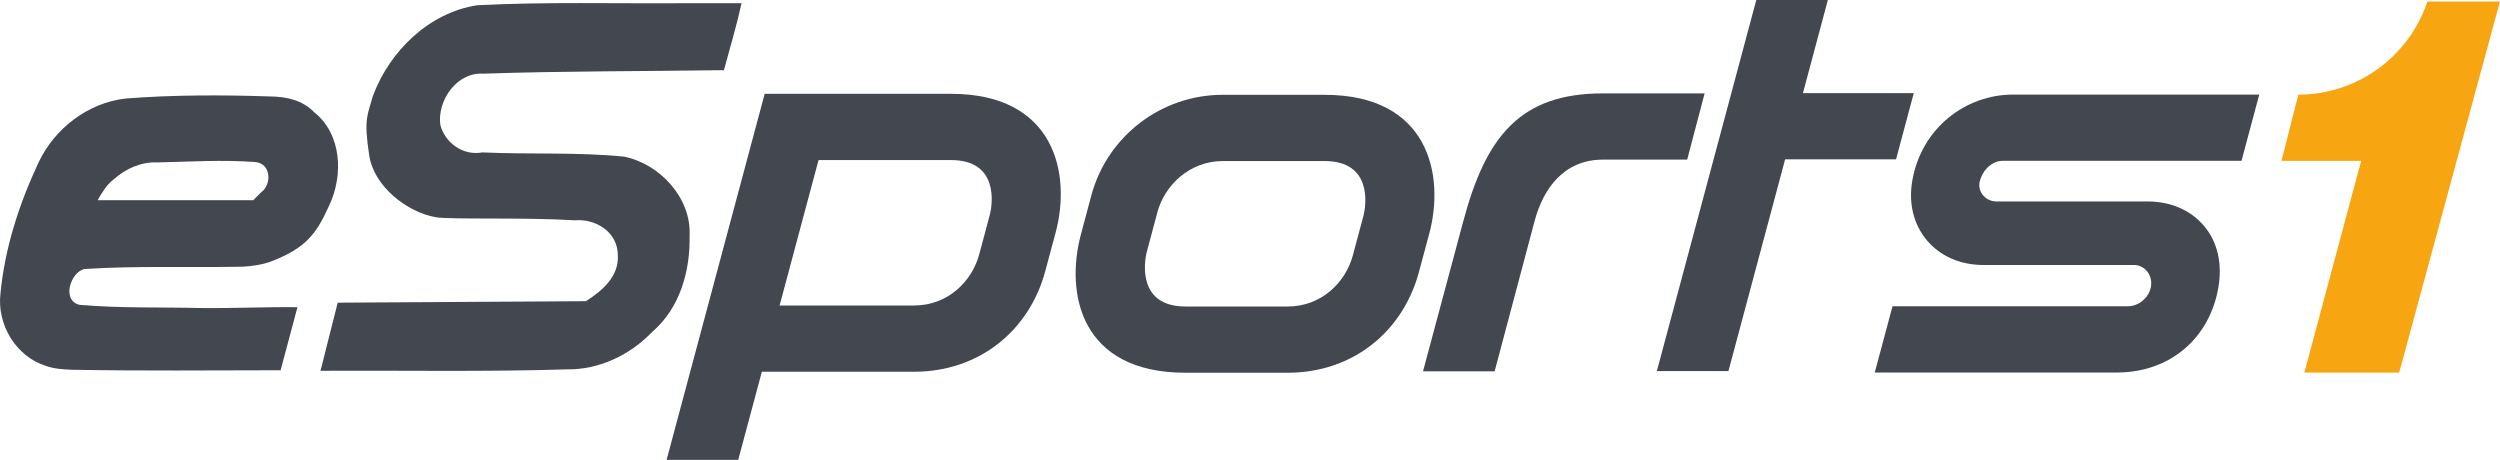
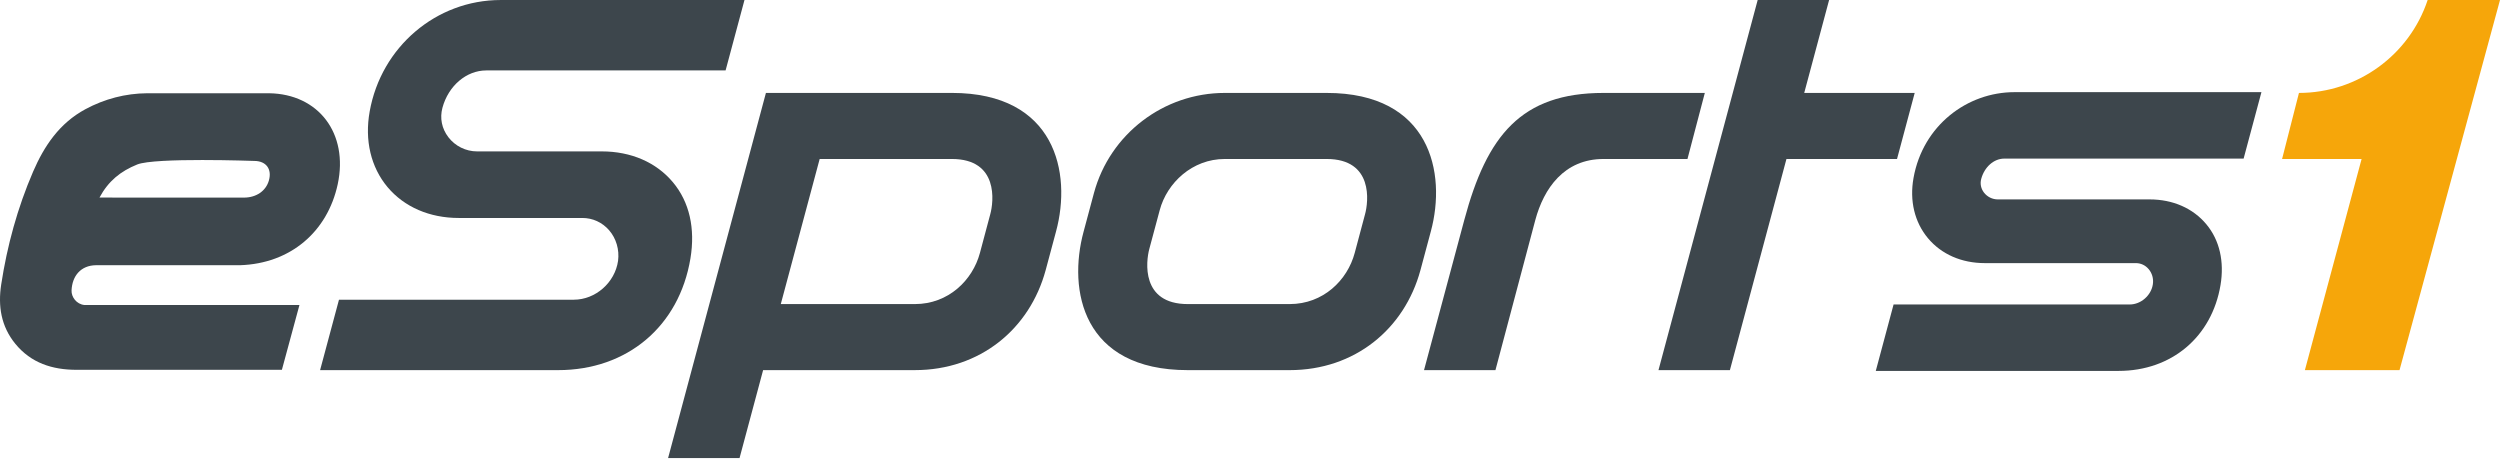
- <svg xmlns="http://www.w3.org/2000/svg" width="200mm" height="36.792mm" version="1.1" viewBox="0 0 200 36.792">
-   <g transform="translate(386.88 -250.08)">
-     <path d="m-236.9 279.88 1.422-5.3h18.834c0.891 0 1.722-0.726 1.848-1.622 0.061-0.443-0.065-0.887-0.352-1.213-0.261-0.3-0.617-0.465-1.009-0.465h-12.048c-1.848 0-3.456-0.704-4.526-1.978-1.074-1.278-1.487-2.987-1.157-4.817 0.748-4.187 4.278-6.839 8.052-6.839h19.695l-1.417 5.3h-19.095c-0.826 0-1.583 0.665-1.839 1.617-0.1 0.387-0.022 0.774 0.222 1.096 0.261 0.339 0.674 0.539 1.1 0.539h12.113c1.852 0 3.456 0.704 4.526 1.987 1.065 1.278 1.435 2.991 1.13 4.835-0.687 4.135-3.896 6.861-8.126 6.861h-19.373" fill="#434750" />
-     <path d="m-258.64 257.55c-6.609 0-9.356 3.417-11.169 10.2l-3.23 12.034h5.73l3.2-12.034c0.678-2.539 2.309-4.9 5.469-4.9h6.735l1.396-5.3h-8.13" fill="#434750" />
-     <path d="m-233.78 257.53h-8.865l1.996-7.456h-5.726l-7.956 29.691h5.726l4.535-16.939h8.874l1.417-5.295" fill="#434750" />
-     <path d="m-307.71 267.32-0.83 3.104c-0.587 2.183-2.522 4.096-5.217 4.096h-10.756l3.117-11.634h10.608c3.769 0 3.352 3.439 3.078 4.435zm-3.078-9.735h-14.917l-7.848 29.286h5.73l1.891-7.052h12.174c5.23 0 9.213-3.3 10.491-8.021l0.835-3.104c1.265-4.696-0.039-11.108-8.356-11.108" fill="#434750" />
-     <path d="m-277.82 267.4-0.83 3.104c-0.587 2.183-2.522 4.096-5.217 4.096h-8.174c-3.769 0-3.352-3.435-3.078-4.435l0.83-3.104c0.583-2.183 2.609-4.096 5.217-4.096h8.169c3.774 0 3.356 3.439 3.083 4.435zm-3.083-9.735h-8.169c-4.9 0-9.213 3.3-10.495 8.026l-0.83 3.104c-1.27 4.696-0.096 11.104 8.356 11.104h8.174c5.23 0 9.213-3.3 10.491-8.021l0.835-3.104c1.265-4.696-0.039-11.108-8.361-11.108" fill="#434750" />
-     <path d="m-192.69 250.2c-1.461 4.417-5.622 7.452-10.321 7.452l-1.352 5.3h6.374l-4.543 16.934h7.587l8.061-29.686h-5.804" fill="#f7a511" />
-     <path d="m-383.21 279.35c-2.401-0.75-3.926-3.317-3.633-5.784 0.343-3.636 1.495-7.17 3.037-10.467 1.288-2.748 3.974-4.812 7.016-5.141 3.781-0.294 7.734-0.29 11.521-0.163 1.306 0.019 2.556 0.279 3.53 1.266 2.208 1.769 2.34 5.053 1.194 7.457-1.042 2.326-1.91 3.435-4.718 4.506-0.693 0.241-1.511 0.358-2.213 0.392-4.279 0.086-8.397-0.088-12.669 0.186-1.113 0.287-1.815 2.526-0.369 2.865 3.215 0.279 6.453 0.176 9.678 0.255 2.566 0.031 5.187-0.097 7.753-0.066-0.446 1.61-0.902 3.434-1.348 5.044-5.553 7e-3 -11.153 0.062-16.705-0.039-0.698-0.033-1.41-0.069-2.073-0.311zm17.203-13.867c0.915-0.656 0.808-2.368-0.49-2.442-2.582-0.191-5.18-0.026-7.766 0.032-1.316-0.061-2.545 0.49-3.517 1.351-0.573 0.436-0.94 1.058-1.288 1.673h12.448c0.205-0.205 0.409-0.409 0.614-0.614z" fill="#434750" fill-rule="evenodd" style="paint-order:stroke markers fill" />
-     <path d="m-361.12 279.27c0.425-1.657 0.839-3.317 1.257-4.977 6.615-0.039 13.231-0.078 19.846-0.117 1.315-0.817 2.682-2.005 2.562-3.709-0.019-1.833-1.774-2.911-3.46-2.763-3.872-0.247-9.998-0.044-11.128-0.249-2.24-0.405-4.919-2.418-5.303-4.962-0.444-2.946-0.137-3.156 0.296-4.732 1.331-3.588 4.498-6.683 8.362-7.263 5.482-0.279 10.978-0.122 16.466-0.161h4.667c-0.396 1.804-0.931 3.573-1.411 5.356-6.418 0.094-12.839 0.064-19.253 0.281-2.112-0.139-3.698 2.146-3.436 4.106 0.4 1.463 1.84 2.477 3.364 2.192 3.776 0.173 7.573-0.035 11.336 0.338 2.869 0.58 5.393 3.319 5.242 6.32 0.059 2.817-0.761 5.78-2.981 7.695-1.781 1.853-4.253 3.044-6.849 3.005-6.564 0.204-13.133 0.078-19.699 0.112 0.041-0.158 0.083-0.315 0.124-0.473z" fill="#434750" fill-rule="evenodd" style="paint-order:stroke markers fill" />
+ <svg xmlns="http://www.w3.org/2000/svg" width="800" height="146.58" version="1.1">
+   <path d="m776.85 1e-3c-5.835 17.616-22.432 29.736-41.184 29.736l-5.399 21.137h25.447l-18.149 67.566h30.281l32.155-118.44z" fill="#f6a60a" />
+   <g fill="#3d464c">
+     <path d="m600.25 118.69 5.695-21.258h75.569c3.585 0 6.904-2.918 7.407-6.509 0.253-1.783-0.257-3.553-1.401-4.861-1.039-1.205-2.482-1.866-4.056-1.866h-48.328c-7.423 0-13.874-2.822-18.168-7.946-4.294-5.118-5.954-11.992-4.64-19.315 3.005-16.802 17.174-27.447 32.311-27.447h79.02l-5.701 21.265h-76.595c-3.315 0-6.349 2.668-7.375 6.503-0.411 1.533-0.096 3.091 0.885 4.373 1.051 1.366 2.693 2.18 4.413 2.18h48.59c7.432 0 13.877 2.822 18.154 7.958 4.287 5.137 5.768 11.999 4.544 19.399-2.754 16.597-15.632 27.524-32.6 27.524z" />
+     <path d="m577.35 29.738 7.965-29.737h-22.857l-31.746 118.44h22.857l18.095-67.564h35.382l5.657-21.137z" />
+     <path d="m513.12 29.738c-26.357 0-37.336 13.64-44.557 40.697l-12.877 48.007h22.856l12.749-48.007c2.719-10.133 9.222-19.559 21.829-19.559h26.87l5.553-21.137z" />
+     <path d="m436.81 68.568-3.309 12.396c-2.334 8.703-10.055 16.341-20.816 16.341h-32.59c-15.058 0-13.391-13.711-12.3-17.7l3.322-12.384c2.334-8.708 10.401-16.346 20.816-16.346h32.59c15.045 0 13.39 13.718 12.287 17.693m-12.287-38.83h-32.59c-19.559 0-36.772 13.159-41.863 32.013l-3.322 12.39c-5.066 18.725-0.385 44.3 33.347 44.3h32.59c20.867 0 36.758-13.16 41.863-32.014l3.322-12.389c5.067-18.725-0.153-44.301-33.347-44.301" />
+     <path d="m316.88 68.568-3.309 12.396c-2.334 8.703-10.068 16.341-20.816 16.341h-42.902l12.441-46.43h42.3c15.045 0 13.39 13.718 12.287 17.693m-12.287-38.83h-59.499l-31.308 116.84h22.868l7.542-28.14h48.559c20.867 0 36.759-13.16 41.863-32.014l3.322-12.389c5.066-18.725-0.154-44.301-33.347-44.301" />
+     <path d="m102.43 118.44h76.171c22.11 0 38.73-14.023 42.338-35.727 1.599-9.652-0.334-18.08-5.589-24.373-5.322-6.38-13.407-9.892-22.767-9.892h-39.932c-3.572 0-7.002-1.699-9.175-4.545-2.109-2.76-2.783-6.103-1.896-9.413 1.899-7.037 7.665-11.952 14.021-11.952h76.588l6.044-22.534h-78.008c-20.614 0-38.247 14.998-41.927 35.661-1.658 9.235 0.374 17.834 5.722 24.218 5.359 6.363 13.452 9.868 22.787 9.868h39.55c3.29 0 6.322 1.384 8.536 3.895 2.301 2.655 3.352 6.237 2.887 9.83-1.003 6.974-7.228 12.43-14.171 12.43h-75.134z" />
+     <path d="m31.835 63.22c1.202 0 33.589 0.034 46.228 0.015 3.945-0.006 6.996-2.112 7.962-5.407 1.084-3.692-0.827-6.322-4.67-6.33 0 0-31.789-1.153-37.447 1.137-5.338 2.16-9.223 5.291-12.074 10.584zm63.988 34.384c-1.848 6.875-5.618 20.737-5.618 20.737h-65.765c-7.676-0.013-14.494-2.161-19.524-8.309-4.59-5.61-5.586-12.089-4.534-18.975 1.904-12.445 5.214-24.542 10.207-36.122 3.545-8.219 8.441-15.521 16.727-19.983 6.164-3.32 12.833-5.053 19.76-5.112h39.01c15.858 0.212 25.486 12.859 21.98 29.133-3.27 15.174-15.115 25.388-31.272 25.896h-46.126c-4.809 0.084-7.567 3.409-7.771 8.066-0.092 2.082 1.563 4.411 4.127 4.67h5.442z" />
  </g>
</svg>
